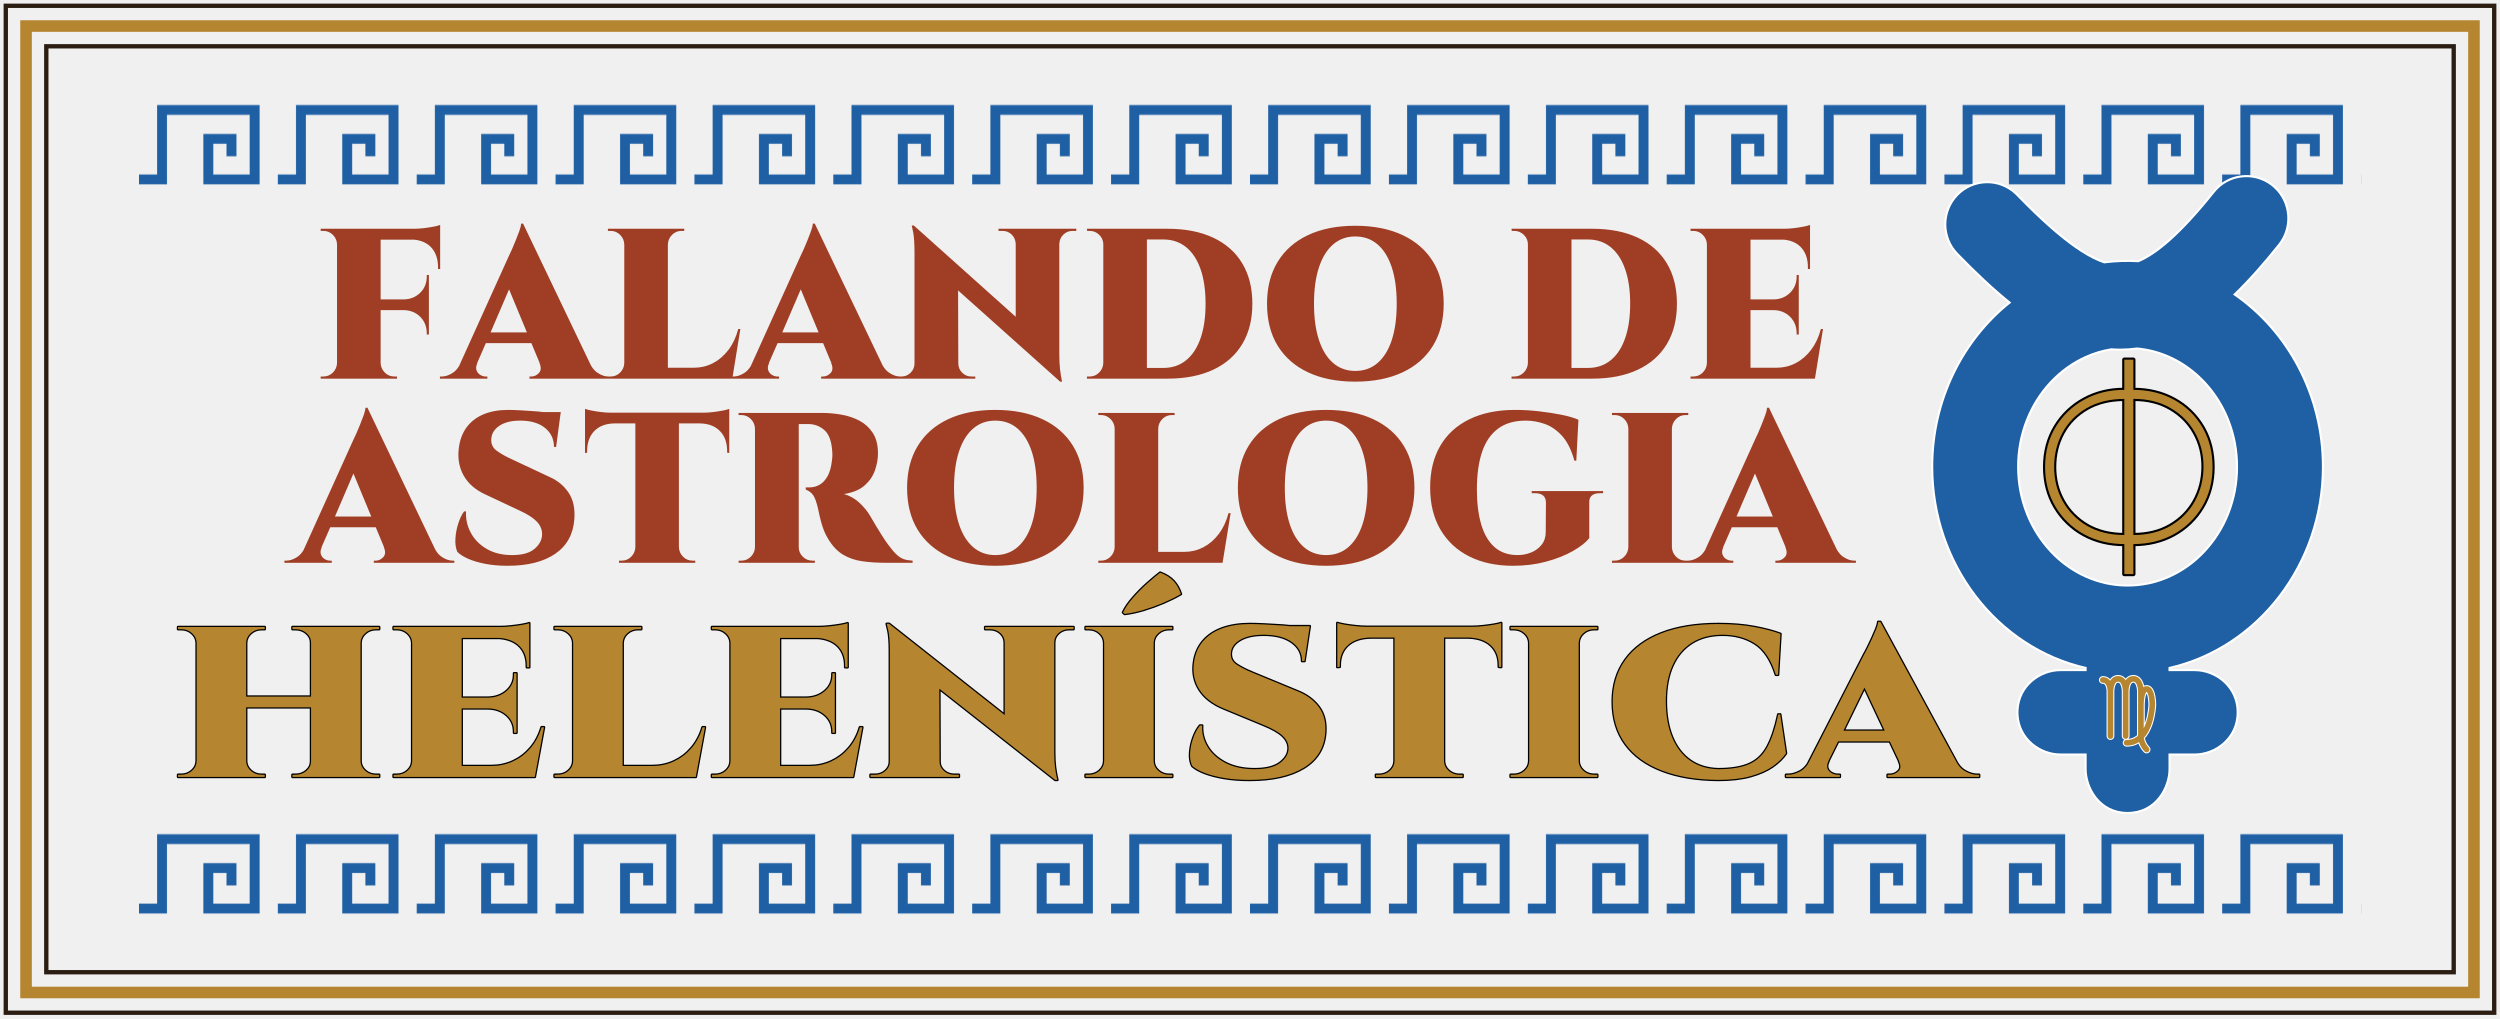
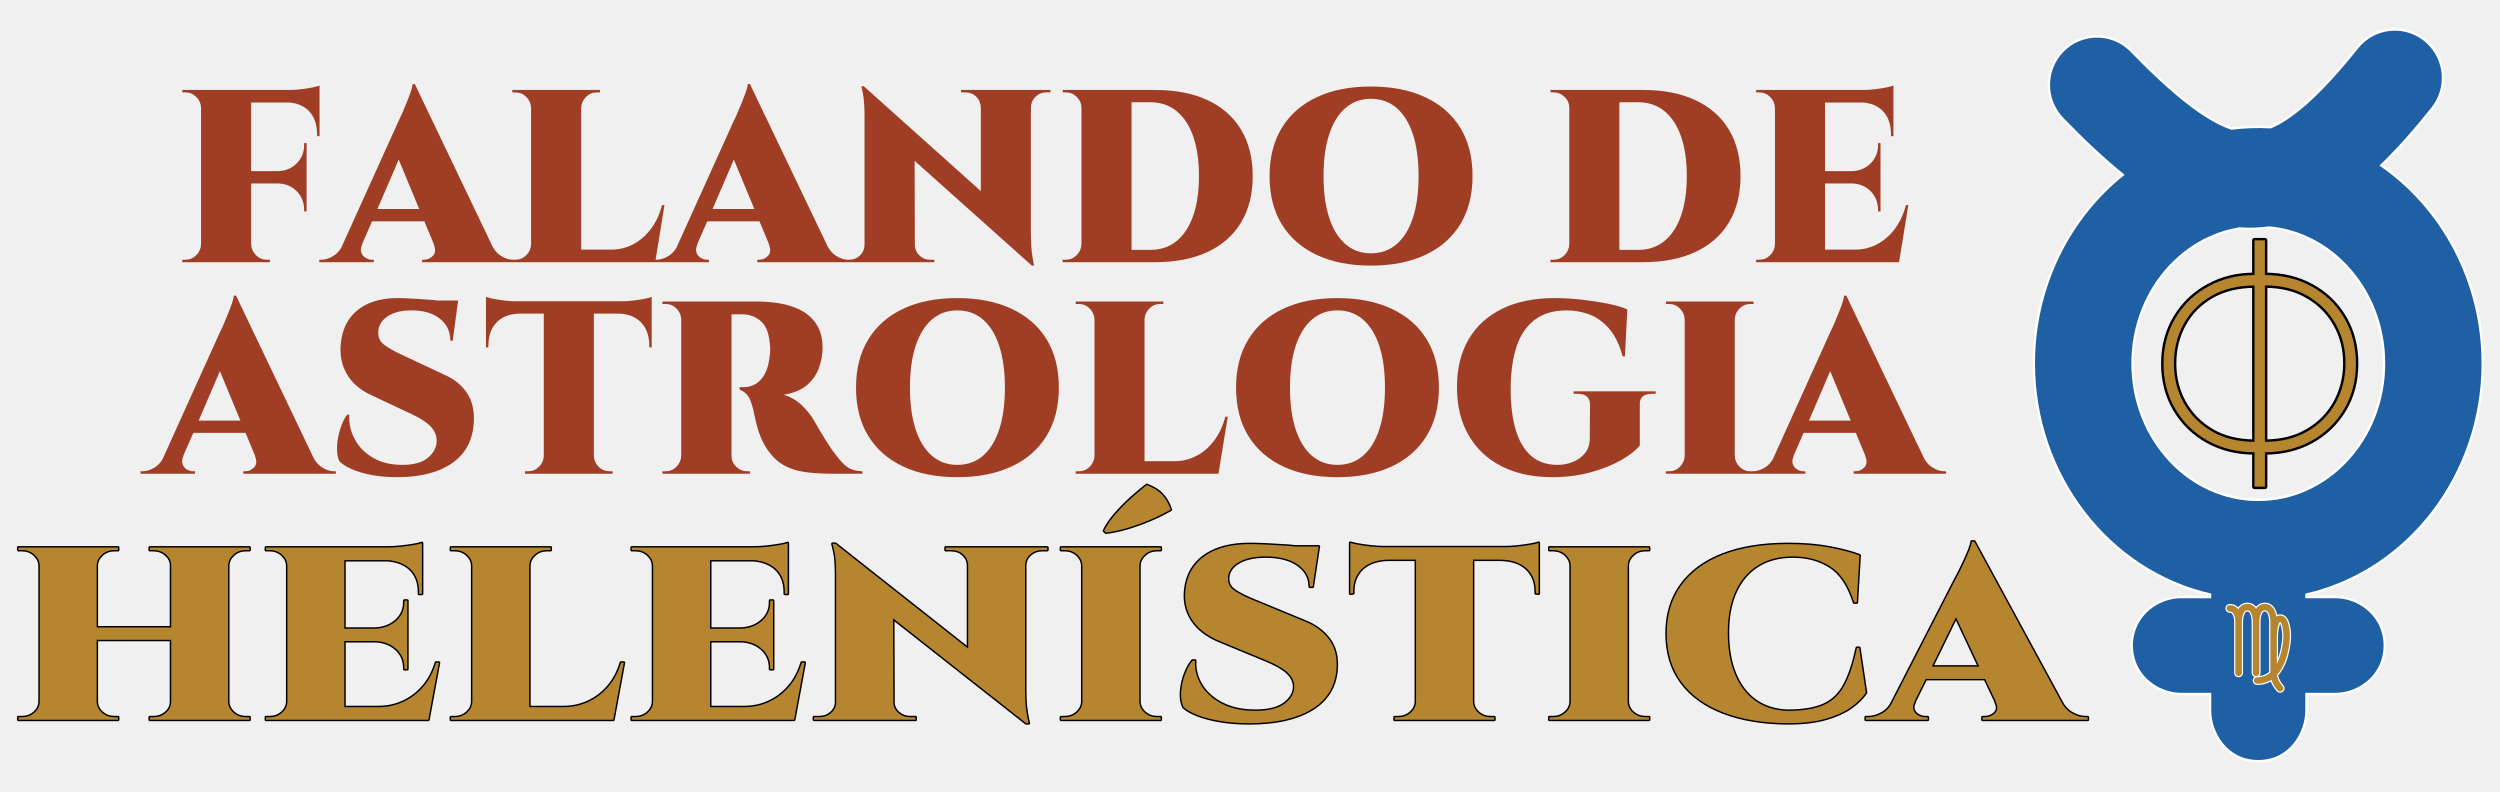
- <svg xmlns="http://www.w3.org/2000/svg" viewBox="24 24 864 352" fill="none">
-   <defs>
-     <pattern id="meandro" width="48" height="32" patternUnits="userSpaceOnUse">
-       <path d="M0 28 H 8 V 4 H 40 V 28 H 24 V 14 H 32 V 20" fill="none" stroke="#1F5FA3" stroke-width="3.4" stroke-linejoin="miter" />
-     </pattern>
-   </defs>
-   <rect x="26" y="26" width="860" height="348" stroke="#2B1D12" stroke-width="1.5" />
-   <rect x="33" y="33" width="846" height="334" stroke="#B5852F" stroke-width="4" />
-   <rect x="40" y="40" width="832" height="320" stroke="#2B1D12" stroke-width="1.5" />
-   <svg x="72" y="58" width="768" height="32">
-     <rect width="768" height="32" fill="url(#meandro)" />
-   </svg>
-   <svg x="72" y="310" width="768" height="32">
-     <rect width="768" height="32" fill="url(#meandro)" />
-   </svg>
+ <svg xmlns="http://www.w3.org/2000/svg" viewBox="80 76 752 238" fill="none">
  <g transform="translate(456.0 200) scale(0.74) translate(-601.7 -200)">
    <path fill="#A03E25" d="M218.22 90.6V118.4H217.23V117.9Q217.23 113.2 214.2 110.15Q211.17 107.1 206.5 107H195.68V131.7Q195.78 134.3 197.62 136.15Q199.45 138 202.04 138H203.33V139H167.68V138H168.97Q171.55 138 173.39 136.15Q175.23 134.3 175.32 131.7V76.3Q175.23 73.7 173.39 71.85Q171.55 70 168.97 70H167.68V69H211.37Q213.55 69 215.99 68.7Q218.42 68.4 220.5 68Q222.59 67.6 223.48 67.2V87.8H222.49V87Q222.49 81 219.11 77.5Q216.24 74.6 211.37 74.1H195.68V102H206.5Q211.17 101.9 214.25 98.8Q217.33 95.7 217.23 91V90.6Z M262.21 66.6 293.89 132.8Q295.37 135.4 297.36 136.5Q299.74 138 302.03 138H302.82V139H265.19V138H266.08Q268.07 138 269.61 136.35Q271.15 134.7 269.86 131.7H269.95L266.08 122.4H244.83L240.76 131.7H240.86Q239.97 133.7 240.46 135.1Q240.96 136.5 242.2 137.25Q243.44 138 244.63 138H245.53V139H223.38V138H224.28Q226.56 138 229.04 136.5Q230.93 135.4 232.32 133.1L255.66 81.5Q256.15 80.6 257 78.65Q257.84 76.7 258.78 74.4Q259.73 72.1 260.47 70Q261.22 67.9 261.32 66.6ZM255.66 97.3 247.02 117.4H264Z M363.69 115.8 359.92 139H301.83V138H303.12Q305.7 138 307.54 136.15Q309.38 134.3 309.47 131.7V76.3Q309.38 73.7 307.54 71.85Q305.7 70 303.12 70H301.83V69H337.48V70H336.19Q333.6 70 331.77 71.85Q329.93 73.7 329.83 76.3V133.9H342.04Q346.81 133.9 350.93 131.75Q355.05 129.6 358.13 125.55Q361.21 121.5 362.7 115.8Z M398.44 66.6 430.12 132.8Q431.61 135.4 433.6 136.5Q435.98 138 438.26 138H439.06V139H401.42V138H402.32Q404.3 138 405.84 136.35Q407.38 134.7 406.09 131.7H406.19L402.32 122.4H381.07L377 131.7H377.1Q376.2 133.7 376.7 135.1Q377.2 136.5 378.44 137.25Q379.68 138 380.87 138H381.76V139H359.62V138H360.51Q362.8 138 365.28 136.5Q367.17 135.4 368.56 133.1L391.89 81.5Q392.39 80.6 393.23 78.65Q394.08 76.7 395.02 74.4Q395.96 72.1 396.71 70Q397.45 67.9 397.55 66.6ZM391.89 97.3 383.25 117.4H400.23Z M444.72 67.5 492.28 110.1V76.1Q492.18 73.5 490.44 71.75Q488.71 70 486.12 70H484.24V69H520.58V70H518.79Q516.31 70 514.52 71.75Q512.74 73.5 512.64 76.1V127.6Q512.64 131.7 512.98 134.6Q513.33 137.5 513.63 138.9L513.93 140.4H513.03L465.37 97.8L465.47 131.9Q465.47 134.4 467.26 136.2Q469.04 138 471.53 138H473.41V139H437.07V138H438.96Q441.44 138 443.23 136.2Q445.01 134.4 445.01 131.9V80Q445.01 74.1 444.42 70.8L443.72 67.5Z M563.18 69Q575.59 69 584.48 73.15Q593.36 77.3 598.08 85.15Q602.8 93 602.8 104Q602.8 115 598.08 122.85Q593.36 130.7 584.48 134.85Q575.59 139 563.18 139H525.54V138H526.84Q529.42 138 531.25 136.15Q533.09 134.3 533.19 131.7V76.3Q533.19 73.7 531.3 71.85Q529.42 70 526.84 70H525.64L525.54 69ZM553.55 74V134H561.19Q567.45 134 571.87 130.4Q576.29 126.8 578.62 120.1Q580.95 113.4 580.95 104Q580.95 94.6 578.62 87.9Q576.29 81.2 571.87 77.6Q567.45 74 561.19 74Z M650.86 67.6Q663.67 67.6 672.95 71.95Q682.23 76.3 687.2 84.4Q692.16 92.5 692.16 104Q692.16 115.4 687.2 123.55Q682.23 131.7 672.95 136.05Q663.67 140.4 650.86 140.4Q638.05 140.4 628.81 136.05Q619.58 131.7 614.61 123.6Q609.65 115.5 609.65 104Q609.65 92.6 614.61 84.45Q619.58 76.3 628.81 71.95Q638.05 67.6 650.86 67.6ZM650.86 135.4Q657.01 135.4 661.33 131.65Q665.65 127.9 667.94 120.9Q670.22 113.9 670.22 104Q670.22 94.1 667.94 87.1Q665.65 80.1 661.33 76.35Q657.01 72.6 650.86 72.6Q644.8 72.6 640.48 76.35Q636.16 80.1 633.88 87.1Q631.59 94.1 631.59 104Q631.59 113.9 633.88 120.9Q636.16 127.9 640.48 131.65Q644.8 135.4 650.86 135.4Z  M761.47 69Q773.89 69 782.77 73.15Q791.66 77.3 796.38 85.15Q801.09 93 801.09 104Q801.09 115 796.38 122.85Q791.66 130.7 782.77 134.85Q773.89 139 761.47 139H723.84V138H725.13Q727.71 138 729.55 136.15Q731.39 134.3 731.49 131.7V76.3Q731.49 73.7 729.6 71.85Q727.71 70 725.13 70H723.94L723.84 69ZM751.84 74V134H759.49Q765.74 134 770.16 130.4Q774.58 126.8 776.91 120.1Q779.25 113.4 779.25 104Q779.25 94.6 776.91 87.9Q774.58 81.2 770.16 77.6Q765.74 74 759.49 74Z M869.31 115.8 865.54 139H807.45V138H808.74Q811.32 138 813.16 136.15Q814.99 134.3 815.09 131.7V76.3Q814.99 73.7 813.16 71.85Q811.32 70 808.74 70H807.45V69H851.14Q853.32 69 855.76 68.7Q858.19 68.4 860.27 68Q862.36 67.6 863.25 67.2V87.8H862.26V87Q862.26 81 858.88 77.5Q856 74.6 851.14 74.1H835.45V102H846.27Q850.94 101.9 854.02 98.8Q857.1 95.7 857 91V90.6H857.99V118.4H857V117.9Q857 113.2 853.97 110.15Q850.94 107.1 846.27 107H835.45V133.9H847.66Q852.43 133.9 856.55 131.75Q860.67 129.6 863.75 125.55Q866.83 121.5 868.32 115.8Z M189.53 152.6 221.18 218.8Q222.67 221.4 224.65 222.5Q227.03 224 229.31 224H230.11V225H192.5V224H193.4Q195.38 224 196.92 222.35Q198.46 220.7 197.17 217.7H197.27L193.4 208.4H172.16L168.09 217.7H168.19Q167.3 219.7 167.8 221.1Q168.29 222.5 169.53 223.25Q170.77 224 171.96 224H172.86V225H150.73V224H151.62Q153.91 224 156.39 222.5Q158.27 221.4 159.66 219.1L182.98 167.5Q183.47 166.6 184.32 164.65Q185.16 162.7 186.1 160.4Q187.05 158.1 187.79 156Q188.53 153.9 188.63 152.6ZM182.98 183.3 174.35 203.4H191.31Z M255.31 153.6Q257.49 153.6 261.16 153.8Q264.84 154 268.8 154.3Q270.19 154.5 271.48 154.6H279.82L279.52 156.7L277.63 170.9H276.64Q276.64 165.4 272.43 162Q268.21 158.6 260.87 158.6Q254.81 158.6 251.24 160.95Q247.67 163.3 247.37 167Q247.07 170.6 249.8 172.6Q252.53 174.6 256.2 176.3L274.76 185Q280.31 187.5 283.49 192.3Q286.66 197.1 286.17 204.4Q285.47 215.1 277.29 220.75Q269.1 226.4 255.01 226.4Q249.26 226.4 244.59 225.5Q239.93 224.6 236.61 223.15Q233.28 221.7 231.5 219.9Q230.41 217.4 230.6 213.8Q230.8 210.2 231.94 206.65Q233.08 203.1 234.67 201H235.57Q235.27 206.2 237.75 210.9Q240.23 215.6 245.19 218.5Q250.15 221.4 257.1 221.4Q264.24 221.4 267.66 218.4Q271.09 215.4 271.09 211.6Q271.09 208.4 268.66 205.8Q266.22 203.2 260.57 200.6L244.4 193Q237.55 189.8 234.42 184.2Q231.3 178.6 232.19 171.5Q232.89 165.7 235.86 161.7Q238.84 157.7 243.75 155.65Q248.66 153.6 255.31 153.6Z M358.5 153.1V173.7L357.51 173.6V172.9Q357.51 166.9 354.13 163.45Q350.76 160 344.71 159.9H334.98V217.7Q335.08 220.3 336.92 222.15Q338.75 224 341.33 224H342.62V225H307V224H308.29Q310.87 224 312.71 222.15Q314.55 220.3 314.64 217.7V159.9H304.92Q298.87 160 295.49 163.45Q292.12 166.9 292.12 172.9V173.6L291.13 173.7V153.1Q292.12 153.5 294.16 153.9Q296.19 154.3 298.67 154.6Q301.15 154.9 303.23 154.9H346.39Q348.58 154.9 351.01 154.6Q353.44 154.3 355.52 153.9Q357.61 153.5 358.5 153.1Z M370.51 217.7V162.3Q370.41 159.7 368.57 157.85Q366.74 156 364.16 156H362.87V155H401.66Q406.13 155 410.79 155.8Q415.45 156.6 419.32 158.65Q423.19 160.7 425.57 164.4Q427.95 168.1 427.95 173.9Q427.95 177.7 426.57 181.75Q425.18 185.8 421.75 188.85Q418.33 191.9 412.08 192.9Q416.25 194.1 419.32 197Q422.4 199.9 424.18 202.9Q424.38 203.2 425.18 204.6Q425.97 206 427.21 208.05Q428.45 210.1 429.84 212.3Q431.23 214.5 432.62 216.4Q434.9 219.5 436.59 221.1Q438.27 222.7 440.01 223.3Q441.75 223.9 444.13 224V225H431.73Q425.77 225 420.71 224.3Q415.65 223.6 411.63 221.2Q407.61 218.8 404.54 213.6Q403.45 211.8 402.75 210Q402.06 208.2 401.56 206.5Q401.07 204.8 400.72 203.25Q400.37 201.7 400.07 200.25Q399.78 198.8 399.38 197.5Q398.39 193.9 397 192.6Q395.61 191.3 394.22 190.8V189.8H395.81Q398.59 189.8 400.77 188.5Q402.95 187.2 404.44 184.5Q405.93 181.8 406.42 177.5Q406.52 176.7 406.62 175.75Q406.72 174.8 406.62 173.4Q406.23 166 403 163.1Q399.78 160.2 395.31 160.2H390.95V217.7Q390.95 220.3 392.83 222.15Q394.72 224 397.3 224H398.49V225H362.87V224H364.16Q366.74 224 368.57 222.15Q370.41 220.3 370.51 217.7Z M482.72 153.6Q495.52 153.6 504.8 157.95Q514.08 162.3 519.04 170.4Q524 178.5 524 190Q524 201.4 519.04 209.55Q514.08 217.7 504.8 222.05Q495.52 226.4 482.72 226.4Q469.93 226.4 460.7 222.05Q451.47 217.7 446.51 209.6Q441.55 201.5 441.55 190Q441.55 178.6 446.51 170.45Q451.47 162.3 460.7 157.95Q469.93 153.6 482.72 153.6ZM482.72 221.4Q488.88 221.4 493.19 217.65Q497.51 213.9 499.79 206.9Q502.07 199.9 502.07 190Q502.07 180.1 499.79 173.1Q497.51 166.1 493.19 162.35Q488.88 158.6 482.72 158.6Q476.67 158.6 472.36 162.35Q468.04 166.1 465.76 173.1Q463.48 180.1 463.48 190Q463.48 199.9 465.76 206.9Q468.04 213.9 472.36 217.65Q476.67 221.4 482.72 221.4Z M592.66 201.8 588.89 225H530.85V224H532.14Q534.72 224 536.55 222.15Q538.39 220.3 538.49 217.7V162.3Q538.39 159.7 536.55 157.85Q534.72 156 532.14 156H530.85V155H566.47V156H565.18Q562.6 156 560.76 157.85Q558.93 159.7 558.83 162.3V219.9H571.03Q575.79 219.9 579.91 217.75Q584.03 215.6 587.11 211.55Q590.18 207.5 591.67 201.8Z M637.21 153.6Q650.01 153.6 659.29 157.95Q668.57 162.3 673.53 170.4Q678.49 178.5 678.49 190Q678.49 201.4 673.53 209.55Q668.57 217.7 659.29 222.05Q650.01 226.4 637.21 226.4Q624.41 226.4 615.18 222.05Q605.96 217.7 601 209.6Q596.03 201.5 596.03 190Q596.03 178.6 601 170.45Q605.96 162.3 615.18 157.95Q624.41 153.6 637.21 153.6ZM637.21 221.4Q643.36 221.4 647.68 217.65Q652 213.9 654.28 206.9Q656.56 199.9 656.56 190Q656.56 180.1 654.28 173.1Q652 166.1 647.68 162.35Q643.36 158.6 637.21 158.6Q631.16 158.6 626.84 162.35Q622.53 166.1 620.24 173.1Q617.96 180.1 617.96 190Q617.96 199.9 620.24 206.9Q622.53 213.9 626.84 217.65Q631.16 221.4 637.21 221.4Z M760.15 197V213.5Q757.77 216.5 752.51 219.5Q747.25 222.5 740.05 224.45Q732.86 226.4 724.53 226.4Q712.82 226.4 704.14 222.05Q695.45 217.7 690.64 209.5Q685.83 201.3 685.83 189.8Q685.83 178.5 690.54 170.4Q695.26 162.3 704.19 157.95Q713.12 153.6 725.52 153.6Q730.98 153.6 736.68 154.25Q742.39 154.9 747.3 155.9Q752.21 156.9 755.09 158.2L754.09 177.3H753.2Q751.12 169.8 747.45 165.75Q743.78 161.7 739.36 160.15Q734.94 158.6 730.48 158.6Q722.54 158.6 717.48 162.4Q712.42 166.2 710.04 173.35Q707.66 180.5 707.66 190.8Q707.66 200.2 709.69 207.1Q711.73 214 715.94 217.7Q720.16 221.4 726.71 221.4Q729.98 221.4 732.96 220.2Q735.94 219 737.87 216.6Q739.81 214.2 739.81 210.7L739.91 197Q739.91 192.5 734.85 192.5H733.26V191.5H766.6V192.5H765.11Q762.13 192.5 760.94 194Q760.05 195.1 760.15 197Z M778.4 217.7V162.3Q778.3 159.7 776.47 157.85Q774.63 156 772.05 156H770.76V155H806.38V156H805.09Q802.51 156 800.68 157.85Q798.84 159.7 798.74 162.3V217.7Q798.84 220.3 800.68 222.15Q802.51 224 805.09 224H806.38V225H770.76V224H772.05Q774.63 224 776.47 222.15Q778.3 220.3 778.4 217.7Z M844.09 152.6 875.74 218.8Q877.23 221.4 879.21 222.5Q881.59 224 883.88 224H884.67V225H847.06V224H847.96Q849.94 224 851.48 222.35Q853.02 220.7 851.73 217.7H851.83L847.96 208.4H826.72L822.66 217.7H822.75Q821.86 219.7 822.36 221.1Q822.85 222.5 824.09 223.25Q825.33 224 826.53 224H827.42V225H805.29V224H806.19Q808.47 224 810.95 222.5Q812.83 221.4 814.22 219.1L837.54 167.5Q838.03 166.6 838.88 164.65Q839.72 162.7 840.66 160.4Q841.61 158.1 842.35 156Q843.1 153.9 843.19 152.6ZM837.54 183.3 828.91 203.4H845.87Z" />
    <path fill="#B5852F" stroke="#000" stroke-width="1.2" stroke-linejoin="round" paint-order="stroke" d="M109.76 317.7V262.3Q109.65 259.7 107.56 257.85Q105.48 256 102.55 256H101.08V255H141.55V256H140.08Q137.15 256 135.07 257.85Q132.98 259.7 132.87 262.3V287.5H163.19V262.3Q163.19 259.7 161.05 257.85Q158.91 256 155.98 256H154.51V255H194.98V256H193.51Q190.58 256 188.5 257.85Q186.41 259.7 186.3 262.3V317.7Q186.41 320.3 188.5 322.15Q190.58 324 193.51 324H194.98V325H154.51V324H155.98Q158.91 324 161.05 322.15Q163.19 320.3 163.19 317.7V292.5H132.87V317.7Q132.98 320.3 135.07 322.15Q137.15 324 140.08 324H141.55V325H101.08V324H102.55Q105.48 324 107.56 322.15Q109.65 320.3 109.76 317.7Z M271.97 301.8 267.68 325H201.74V324H203.21Q206.14 324 208.22 322.15Q210.31 320.3 210.42 317.7V262.3Q210.31 259.7 208.22 257.85Q206.14 256 203.21 256H201.74V255H251.34Q253.82 255 256.58 254.7Q259.34 254.4 261.71 254Q264.08 253.6 265.09 253.2V273.8H263.96V273Q263.96 267 260.13 263.5Q256.86 260.6 251.34 260.1H233.53V288H245.82Q251.11 287.9 254.61 284.8Q258.1 281.7 257.99 277V276.6H259.12V304.4H257.99V303.9Q257.99 299.2 254.55 296.15Q251.11 293.1 245.82 293H233.53V319.9H247.39Q252.8 319.9 257.48 317.75Q262.16 315.6 265.65 311.55Q269.15 307.5 270.84 301.8Z M347.15 301.8 342.87 325H276.93V324H278.39Q281.32 324 283.41 322.15Q285.49 320.3 285.61 317.7V262.3Q285.49 259.7 283.41 257.85Q281.32 256 278.39 256H276.93V255H317.39V256H315.93Q313 256 310.91 257.85Q308.83 259.7 308.71 262.3V319.9H322.58Q327.99 319.9 332.67 317.75Q337.35 315.6 340.84 311.55Q344.33 307.5 346.03 301.8Z M420.65 301.8 416.36 325H350.42V324H351.89Q354.82 324 356.9 322.15Q358.99 320.3 359.1 317.7V262.3Q358.99 259.7 356.9 257.85Q354.82 256 351.89 256H350.42V255H400.02Q402.5 255 405.26 254.7Q408.02 254.4 410.39 254Q412.76 253.6 413.77 253.2V273.8H412.64V273Q412.64 267 408.81 263.5Q405.54 260.6 400.02 260.1H382.21V288H394.5Q399.79 287.9 403.29 284.8Q406.78 281.7 406.67 277V276.6H407.8V304.4H406.67V303.9Q406.67 299.2 403.23 296.15Q399.79 293.1 394.5 293H382.21V319.9H396.07Q401.48 319.9 406.16 317.75Q410.84 315.6 414.33 311.55Q417.83 307.5 419.52 301.8Z M433.16 253.5 487.15 296.1V262.1Q487.04 259.5 485.07 257.75Q483.09 256 480.16 256H478.02V255H519.28V256H517.25Q514.43 256 512.4 257.75Q510.37 259.5 510.26 262.1V313.6Q510.26 317.7 510.65 320.6Q511.05 323.5 511.39 324.9L511.73 326.4H510.71L456.6 283.8L456.72 317.9Q456.72 320.4 458.75 322.2Q460.78 324 463.59 324H465.74V325H424.48V324H426.62Q429.44 324 431.47 322.2Q433.5 320.4 433.5 317.9V266Q433.5 260.1 432.82 256.8L432.03 253.5Z M533.59 317.7V262.3Q533.48 259.7 531.4 257.85Q529.31 256 526.38 256H524.91V255H565.38V256H563.92Q560.99 256 558.9 257.85Q556.81 259.7 556.7 262.3V317.7Q556.81 320.3 558.9 322.15Q560.99 324 563.92 324H565.38V325H524.91V324H526.38Q529.31 324 531.4 322.15Q533.48 320.3 533.59 317.7ZM542.39 248.2Q543.96 244.9 547.12 241.3Q550.28 237.7 553.77 234.6Q557.27 231.5 559.75 229.6Q563.92 231.2 566.11 233.65Q568.31 236.1 569.44 239.6Q565.83 241.7 561.27 243.65Q556.7 245.6 552.02 247Q547.35 248.4 543.18 248.9Z M601.79 253.6Q604.27 253.6 608.44 253.8Q612.61 254 617.12 254.3Q618.7 254.5 620.16 254.6H629.63L629.29 256.7L627.15 270.9H626.03Q626.03 265.4 621.23 262Q616.44 258.6 608.1 258.6Q601.23 258.6 597.17 260.95Q593.11 263.3 592.77 267Q592.43 270.6 595.53 272.6Q598.63 274.6 602.8 276.3L623.88 285Q630.2 287.5 633.8 292.3Q637.41 297.1 636.85 304.4Q636.06 315.1 626.76 320.75Q617.46 326.4 601.45 326.4Q594.91 326.4 589.62 325.5Q584.32 324.6 580.54 323.15Q576.77 321.7 574.74 319.9Q573.5 317.4 573.72 313.8Q573.95 310.2 575.24 306.65Q576.54 303.1 578.34 301H579.36Q579.02 306.2 581.84 310.9Q584.66 315.6 590.29 318.5Q595.93 321.4 603.82 321.4Q611.94 321.4 615.82 318.4Q619.71 315.4 619.71 311.6Q619.71 308.4 616.95 305.8Q614.19 303.2 607.76 300.6L589.39 293Q581.61 289.8 578.06 284.2Q574.51 278.6 575.53 271.5Q576.32 265.7 579.7 261.7Q583.08 257.7 588.66 255.65Q594.24 253.6 601.79 253.6Z M719.02 253.1V273.7L717.89 273.6V272.9Q717.89 266.9 714.06 263.45Q710.23 260 703.35 259.9H692.31V317.7Q692.42 320.3 694.5 322.15Q696.59 324 699.52 324H700.99V325H660.52V324H661.98Q664.91 324 667 322.15Q669.08 320.3 669.2 317.7V259.9H658.15Q651.27 260 647.44 263.45Q643.61 266.9 643.61 272.9V273.6L642.48 273.7V253.1Q643.61 253.5 645.92 253.9Q648.23 254.3 651.05 254.6Q653.87 254.9 656.23 254.9H705.27Q707.75 254.9 710.51 254.6Q713.27 254.3 715.64 253.9Q718.01 253.5 719.02 253.1Z M732.1 317.7V262.3Q731.98 259.7 729.9 257.85Q727.81 256 724.88 256H723.42V255H763.88V256H762.42Q759.49 256 757.4 257.85Q755.32 259.7 755.2 262.3V317.7Q755.32 320.3 757.4 322.15Q759.49 324 762.42 324H763.88V325H723.42V324H724.88Q727.81 324 729.9 322.15Q731.98 320.3 732.1 317.7Z M849.33 295.8 852.03 314Q849.78 317.3 845.78 320.1Q841.77 322.9 835.52 324.65Q829.26 326.4 820.36 326.4Q805.25 326.3 794.15 322.05Q783.05 317.8 777.07 309.7Q771.1 301.6 771.1 289.9Q771.1 278.5 776.96 270.35Q782.82 262.2 793.87 257.9Q804.91 253.6 820.47 253.6Q829.94 253.6 837.32 255Q844.7 256.4 849.44 258.2L848.31 277.3H847.3Q843.92 266.7 837.49 262.65Q831.07 258.6 822.39 258.6Q814.04 258.6 808.13 262.3Q802.21 266 799.05 272.9Q795.9 279.8 795.9 289.6Q795.9 299.4 798.83 306.45Q801.76 313.5 807.22 317.35Q812.69 321.2 820.36 321.4Q829.49 321.4 834.9 319Q840.31 316.6 843.35 310.95Q846.4 305.3 848.42 295.8Z M896.11 252.6 932.06 318.8Q933.75 321.4 936.01 322.5Q938.71 324 941.31 324H942.21V325H899.49V324H900.5Q902.76 324 904.5 322.35Q906.25 320.7 904.79 317.7H904.9L900.5 308.4H876.38L871.76 317.7H871.87Q870.86 319.7 871.42 321.1Q871.98 322.5 873.39 323.25Q874.8 324 876.15 324H877.17V325H852.03V324H853.05Q855.64 324 858.46 322.5Q860.6 321.4 862.18 319.1L888.67 267.5Q889.23 266.6 890.19 264.65Q891.15 262.7 892.22 260.4Q893.29 258.1 894.13 256Q894.98 253.9 895.09 252.6ZM888.67 283.3 878.86 303.4H898.13Z" />
    <svg x="844.9" y="28.4" width="330" height="330" viewBox="0 0 100 100">
      <g fill="#FFFFFF" stroke="#FFFFFF" stroke-width="0.6" stroke-linejoin="round">
        <path d="M66.137 45.987a18 18 0 0 0-1.264-6.69v-.002a17 17 0 0 0-3.416-5.398c-1.457-1.552-3.126-2.745-4.968-3.574l-.002-.001a14.4 14.4 0 0 0-4.644-1.221q-1.124.156-2.285.164a17 17 0 0 1-1.359-.05 14.5 14.5 0 0 0-3.688 1.107v.001c-1.84.829-3.509 2.021-4.97 3.576l-.002-.002a17 17 0 0 0-3.41 5.401h-.002a18 18 0 0 0-1.262 6.69c0 2.34.428 4.586 1.264 6.69h-.002a17 17 0 0 0 3.416 5.4 15.6 15.6 0 0 0 4.286 3.247l.684.328c1.9.856 3.904 1.287 5.987 1.287s4.089-.43 5.985-1.285l.002-.002a15.5 15.5 0 0 0 4.97-3.575l.002-.002a17 17 0 0 0 3.414-5.396 18 18 0 0 0 1.264-6.693m11.863 0c0 13.707-9.14 25.53-21.71 28.35v.575H60c2.897 0 5.938 2.24 5.938 5.824 0 3.593-3.05 5.825-5.938 5.825h-3.71v2.223c0 2.463-1.795 6.05-5.79 6.05-3.993 0-5.79-3.585-5.79-6.05V86.56H41c-2.791 0-5.748-2.09-5.93-5.49l-.008-.334.009-.33c.18-3.394 3.129-5.494 5.93-5.494h3.709v-.576C32.14 71.514 23 59.694 23 45.987c0-9.393 4.293-17.903 11.041-23.237-2.474-1.981-4.976-4.35-7.546-7.002a5.85 5.85 0 0 1 .01-8.144 5.766 5.766 0 0 1 8.063-.2l.218.212 1.343 1.363c3.057 3.047 5.597 5.187 7.784 6.588 1.261.808 2.338 1.325 3.268 1.638a26.6 26.6 0 0 1 4.868-.163c2.499-1.049 5.88-3.76 10.754-9.864a5.77 5.77 0 0 1 8.002-1.003l.238.191.222.197c2.222 2.08 2.46 5.537.565 7.91-2.108 2.64-4.231 5.06-6.41 7.146C73.046 26.829 78 35.898 78 45.987" />
        <path d="M41 79.495h19c.75 0 1.355.556 1.355 1.242s-.606 1.24-1.355 1.24H41c-.747 0-1.355-.555-1.355-1.24 0-.686.608-1.242 1.355-1.242" />
        <path d="M51.706 67.912v20.871c0 .811-.54 1.467-1.206 1.467s-1.206-.656-1.206-1.467V67.912z" />
        <path d="M50.5 21.58c12.656 0 22.917 10.928 22.917 24.408S63.157 70.394 50.5 70.394 27.583 59.468 27.583 45.988 37.843 21.58 50.501 21.58M36.2 61.214c1.861 1.981 4.021 3.533 6.43 4.618a19 19 0 0 0 7.87 1.691c2.731 0 5.38-.568 7.87-1.69a20.1 20.1 0 0 0 6.43-4.619 21.6 21.6 0 0 0 4.334-6.844 22.6 22.6 0 0 0 1.587-8.382 22.6 22.6 0 0 0-1.588-8.382 21.6 21.6 0 0 0-4.334-6.847c-1.858-1.979-4.02-3.532-6.43-4.616a19 19 0 0 0-7.869-1.69c-2.732 0-5.378.568-7.87 1.69-2.409 1.084-4.569 2.637-6.43 4.616a21.6 21.6 0 0 0-4.332 6.847 22.6 22.6 0 0 0-1.587 8.382c0 2.908.533 5.727 1.587 8.382a21.6 21.6 0 0 0 4.333 6.844" />
        <path d="M66.385 10.037a1.184 1.184 0 0 1 1.698-.17c.514.434.588 1.216.166 1.746-6.79 8.503-12.52 13.035-18.715 13.068-6.147.033-12.248-4.383-19.748-12.122a1.267 1.267 0 0 1 .002-1.755 1.183 1.183 0 0 1 1.706.002c7.532 7.772 12.986 11.42 18.028 11.394 4.993-.027 10.087-3.679 16.863-12.163" />
      </g>
      <g fill="#1F5FA3">
        <path d="M66.137 45.987a18 18 0 0 0-1.264-6.69v-.002a17 17 0 0 0-3.416-5.398c-1.457-1.552-3.126-2.745-4.968-3.574l-.002-.001a14.4 14.4 0 0 0-4.644-1.221q-1.124.156-2.285.164a17 17 0 0 1-1.359-.05 14.5 14.5 0 0 0-3.688 1.107v.001c-1.84.829-3.509 2.021-4.97 3.576l-.002-.002a17 17 0 0 0-3.41 5.401h-.002a18 18 0 0 0-1.262 6.69c0 2.34.428 4.586 1.264 6.69h-.002a17 17 0 0 0 3.416 5.4 15.6 15.6 0 0 0 4.286 3.247l.684.328c1.9.856 3.904 1.287 5.987 1.287s4.089-.43 5.985-1.285l.002-.002a15.5 15.5 0 0 0 4.97-3.575l.002-.002a17 17 0 0 0 3.414-5.396 18 18 0 0 0 1.264-6.693m11.863 0c0 13.707-9.14 25.53-21.71 28.35v.575H60c2.897 0 5.938 2.24 5.938 5.824 0 3.593-3.05 5.825-5.938 5.825h-3.71v2.223c0 2.463-1.795 6.05-5.79 6.05-3.993 0-5.79-3.585-5.79-6.05V86.56H41c-2.791 0-5.748-2.09-5.93-5.49l-.008-.334.009-.33c.18-3.394 3.129-5.494 5.93-5.494h3.709v-.576C32.14 71.514 23 59.694 23 45.987c0-9.393 4.293-17.903 11.041-23.237-2.474-1.981-4.976-4.35-7.546-7.002a5.85 5.85 0 0 1 .01-8.144 5.766 5.766 0 0 1 8.063-.2l.218.212 1.343 1.363c3.057 3.047 5.597 5.187 7.784 6.588 1.261.808 2.338 1.325 3.268 1.638a26.6 26.6 0 0 1 4.868-.163c2.499-1.049 5.88-3.76 10.754-9.864a5.77 5.77 0 0 1 8.002-1.003l.238.191.222.197c2.222 2.08 2.46 5.537.565 7.91-2.108 2.64-4.231 5.06-6.41 7.146C73.046 26.829 78 35.898 78 45.987" />
        <path d="M41 79.495h19c.75 0 1.355.556 1.355 1.242s-.606 1.24-1.355 1.24H41c-.747 0-1.355-.555-1.355-1.24 0-.686.608-1.242 1.355-1.242" />
        <path d="M51.706 67.912v20.871c0 .811-.54 1.467-1.206 1.467s-1.206-.656-1.206-1.467V67.912z" />
        <path d="M50.5 21.58c12.656 0 22.917 10.928 22.917 24.408S63.157 70.394 50.5 70.394 27.583 59.468 27.583 45.988 37.843 21.58 50.501 21.58M36.2 61.214c1.861 1.981 4.021 3.533 6.43 4.618a19 19 0 0 0 7.87 1.691c2.731 0 5.38-.568 7.87-1.69a20.1 20.1 0 0 0 6.43-4.619 21.6 21.6 0 0 0 4.334-6.844 22.6 22.6 0 0 0 1.587-8.382 22.6 22.6 0 0 0-1.588-8.382 21.6 21.6 0 0 0-4.334-6.847c-1.858-1.979-4.02-3.532-6.43-4.616a19 19 0 0 0-7.869-1.69c-2.732 0-5.378.568-7.87 1.69-2.409 1.084-4.569 2.637-6.43 4.616a21.6 21.6 0 0 0-4.332 6.847 22.6 22.6 0 0 0-1.587 8.382c0 2.908.533 5.727 1.587 8.382a21.6 21.6 0 0 0 4.333 6.844" />
        <path d="M66.385 10.037a1.184 1.184 0 0 1 1.698-.17c.514.434.588 1.216.166 1.746-6.79 8.503-12.52 13.035-18.715 13.068-6.147.033-12.248-4.383-19.748-12.122a1.267 1.267 0 0 1 .002-1.755 1.183 1.183 0 0 1 1.706.002c7.532 7.772 12.986 11.42 18.028 11.394 4.993-.027 10.087-3.679 16.863-12.163" />
      </g>
      <path d="M51.318 30.828v4.274q3.214.003 5.75 1.396a10.35 10.35 0 0 1 4.001 3.868l.177.31q1.282 2.35 1.281 5.339c0 2.105-.489 3.986-1.472 5.634a10.57 10.57 0 0 1-4.016 3.881v.001q-2.536 1.392-5.72 1.396v4.245h-1.28v-4.245q-3.186-.004-5.722-1.396a10.56 10.56 0 0 1-4.015-3.882c-.983-1.648-1.474-3.529-1.474-5.634q0-3.174 1.488-5.65a10.57 10.57 0 0 1 4.03-3.867q2.55-1.406 5.692-1.396v-4.274zm-1.28 5.555q-3.099.018-5.304 1.293-2.242 1.294-3.432 3.474-1.193 2.184-1.194 4.865 0 2.665 1.222 4.847 1.22 2.183 3.447 3.491h.001q2.227 1.287 5.26 1.294zm1.28 19.264q3.033-.007 5.245-1.294 2.228-1.293 3.448-3.476 1.221-2.198 1.237-4.863.014-2.665-1.208-4.847v-.001q-1.22-2.196-3.463-3.49v-.001q-2.226-1.302-5.259-1.293z" fill="#000000" stroke="#000000" stroke-width="0.6" stroke-linejoin="round" />
      <path d="M51.318 30.828v4.274q3.214.003 5.75 1.396a10.35 10.35 0 0 1 4.001 3.868l.177.31q1.282 2.35 1.281 5.339c0 2.105-.489 3.986-1.472 5.634a10.57 10.57 0 0 1-4.016 3.881v.001q-2.536 1.392-5.72 1.396v4.245h-1.28v-4.245q-3.186-.004-5.722-1.396a10.56 10.56 0 0 1-4.015-3.882c-.983-1.648-1.474-3.529-1.474-5.634q0-3.174 1.488-5.65a10.57 10.57 0 0 1 4.03-3.867q2.55-1.406 5.692-1.396v-4.274zm-1.28 5.555q-3.099.018-5.304 1.293-2.242 1.294-3.432 3.474-1.193 2.184-1.194 4.865 0 2.665 1.222 4.847 1.22 2.183 3.447 3.491h.001q2.227 1.287 5.26 1.294zm1.28 19.264q3.033-.007 5.245-1.294 2.228-1.293 3.448-3.476 1.221-2.198 1.237-4.863.014-2.665-1.208-4.847v-.001q-1.22-2.196-3.463-3.49v-.001q-2.226-1.302-5.259-1.293z" fill="#B5852F" />
      <path d="M53.192 86s-.807-.794-.807-1.905v-6.349s0-1.746-1.077-1.746-1.077 1.746-1.077 1.746m0 0v6.35m0-6.35S50.22 76 49.154 76s-1.077 1.746-1.077 1.746m0 6.35v-6.35m0 0s0-1.587-1.077-1.587m5.385 3.492s0-2.222.807-2.222c.808 0 .808 2.222.808 2.222s-.135 5.397-3.635 5.397" stroke="#FFFFFF" stroke-width="1.1" stroke-linecap="round" stroke-linejoin="round" />
      <path d="M53.192 86s-.807-.794-.807-1.905v-6.349s0-1.746-1.077-1.746-1.077 1.746-1.077 1.746m0 0v6.35m0-6.35S50.22 76 49.154 76s-1.077 1.746-1.077 1.746m0 6.35v-6.35m0 0s0-1.587-1.077-1.587m5.385 3.492s0-2.222.807-2.222c.808 0 .808 2.222.808 2.222s-.135 5.397-3.635 5.397" stroke="#B5852F" stroke-width="0.8" stroke-linecap="round" stroke-linejoin="round" />
    </svg>
  </g>
</svg>
